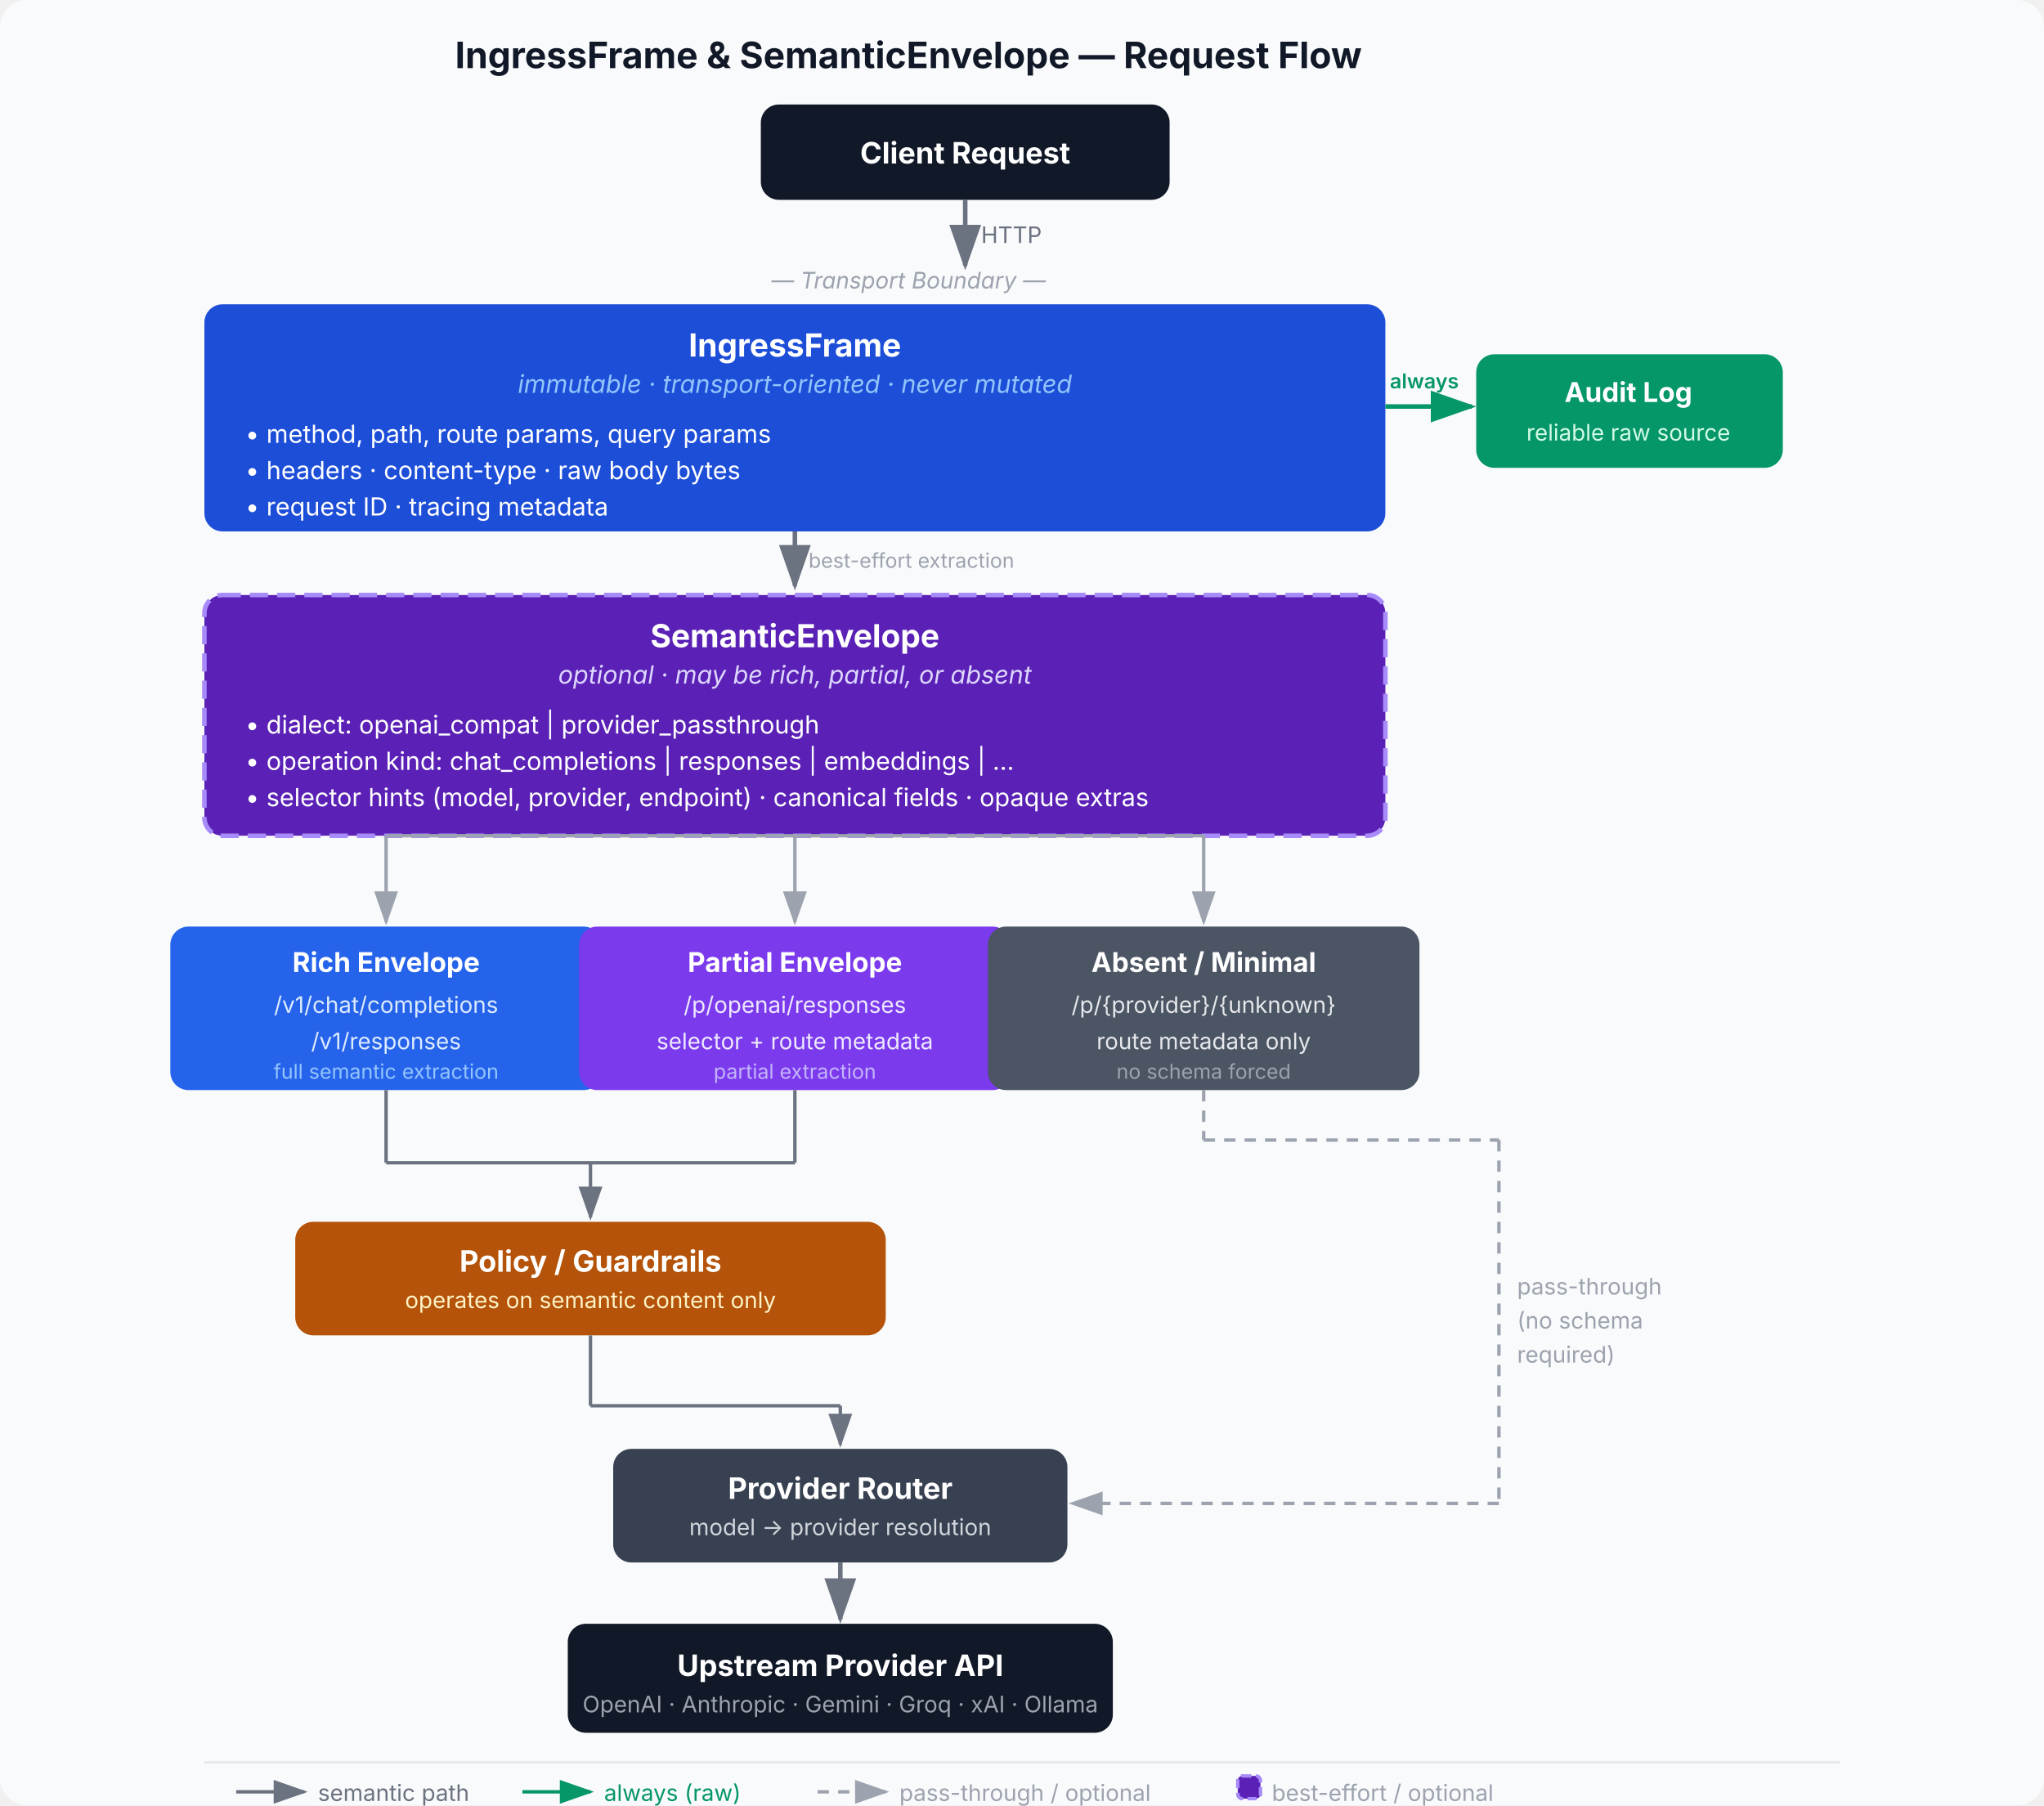
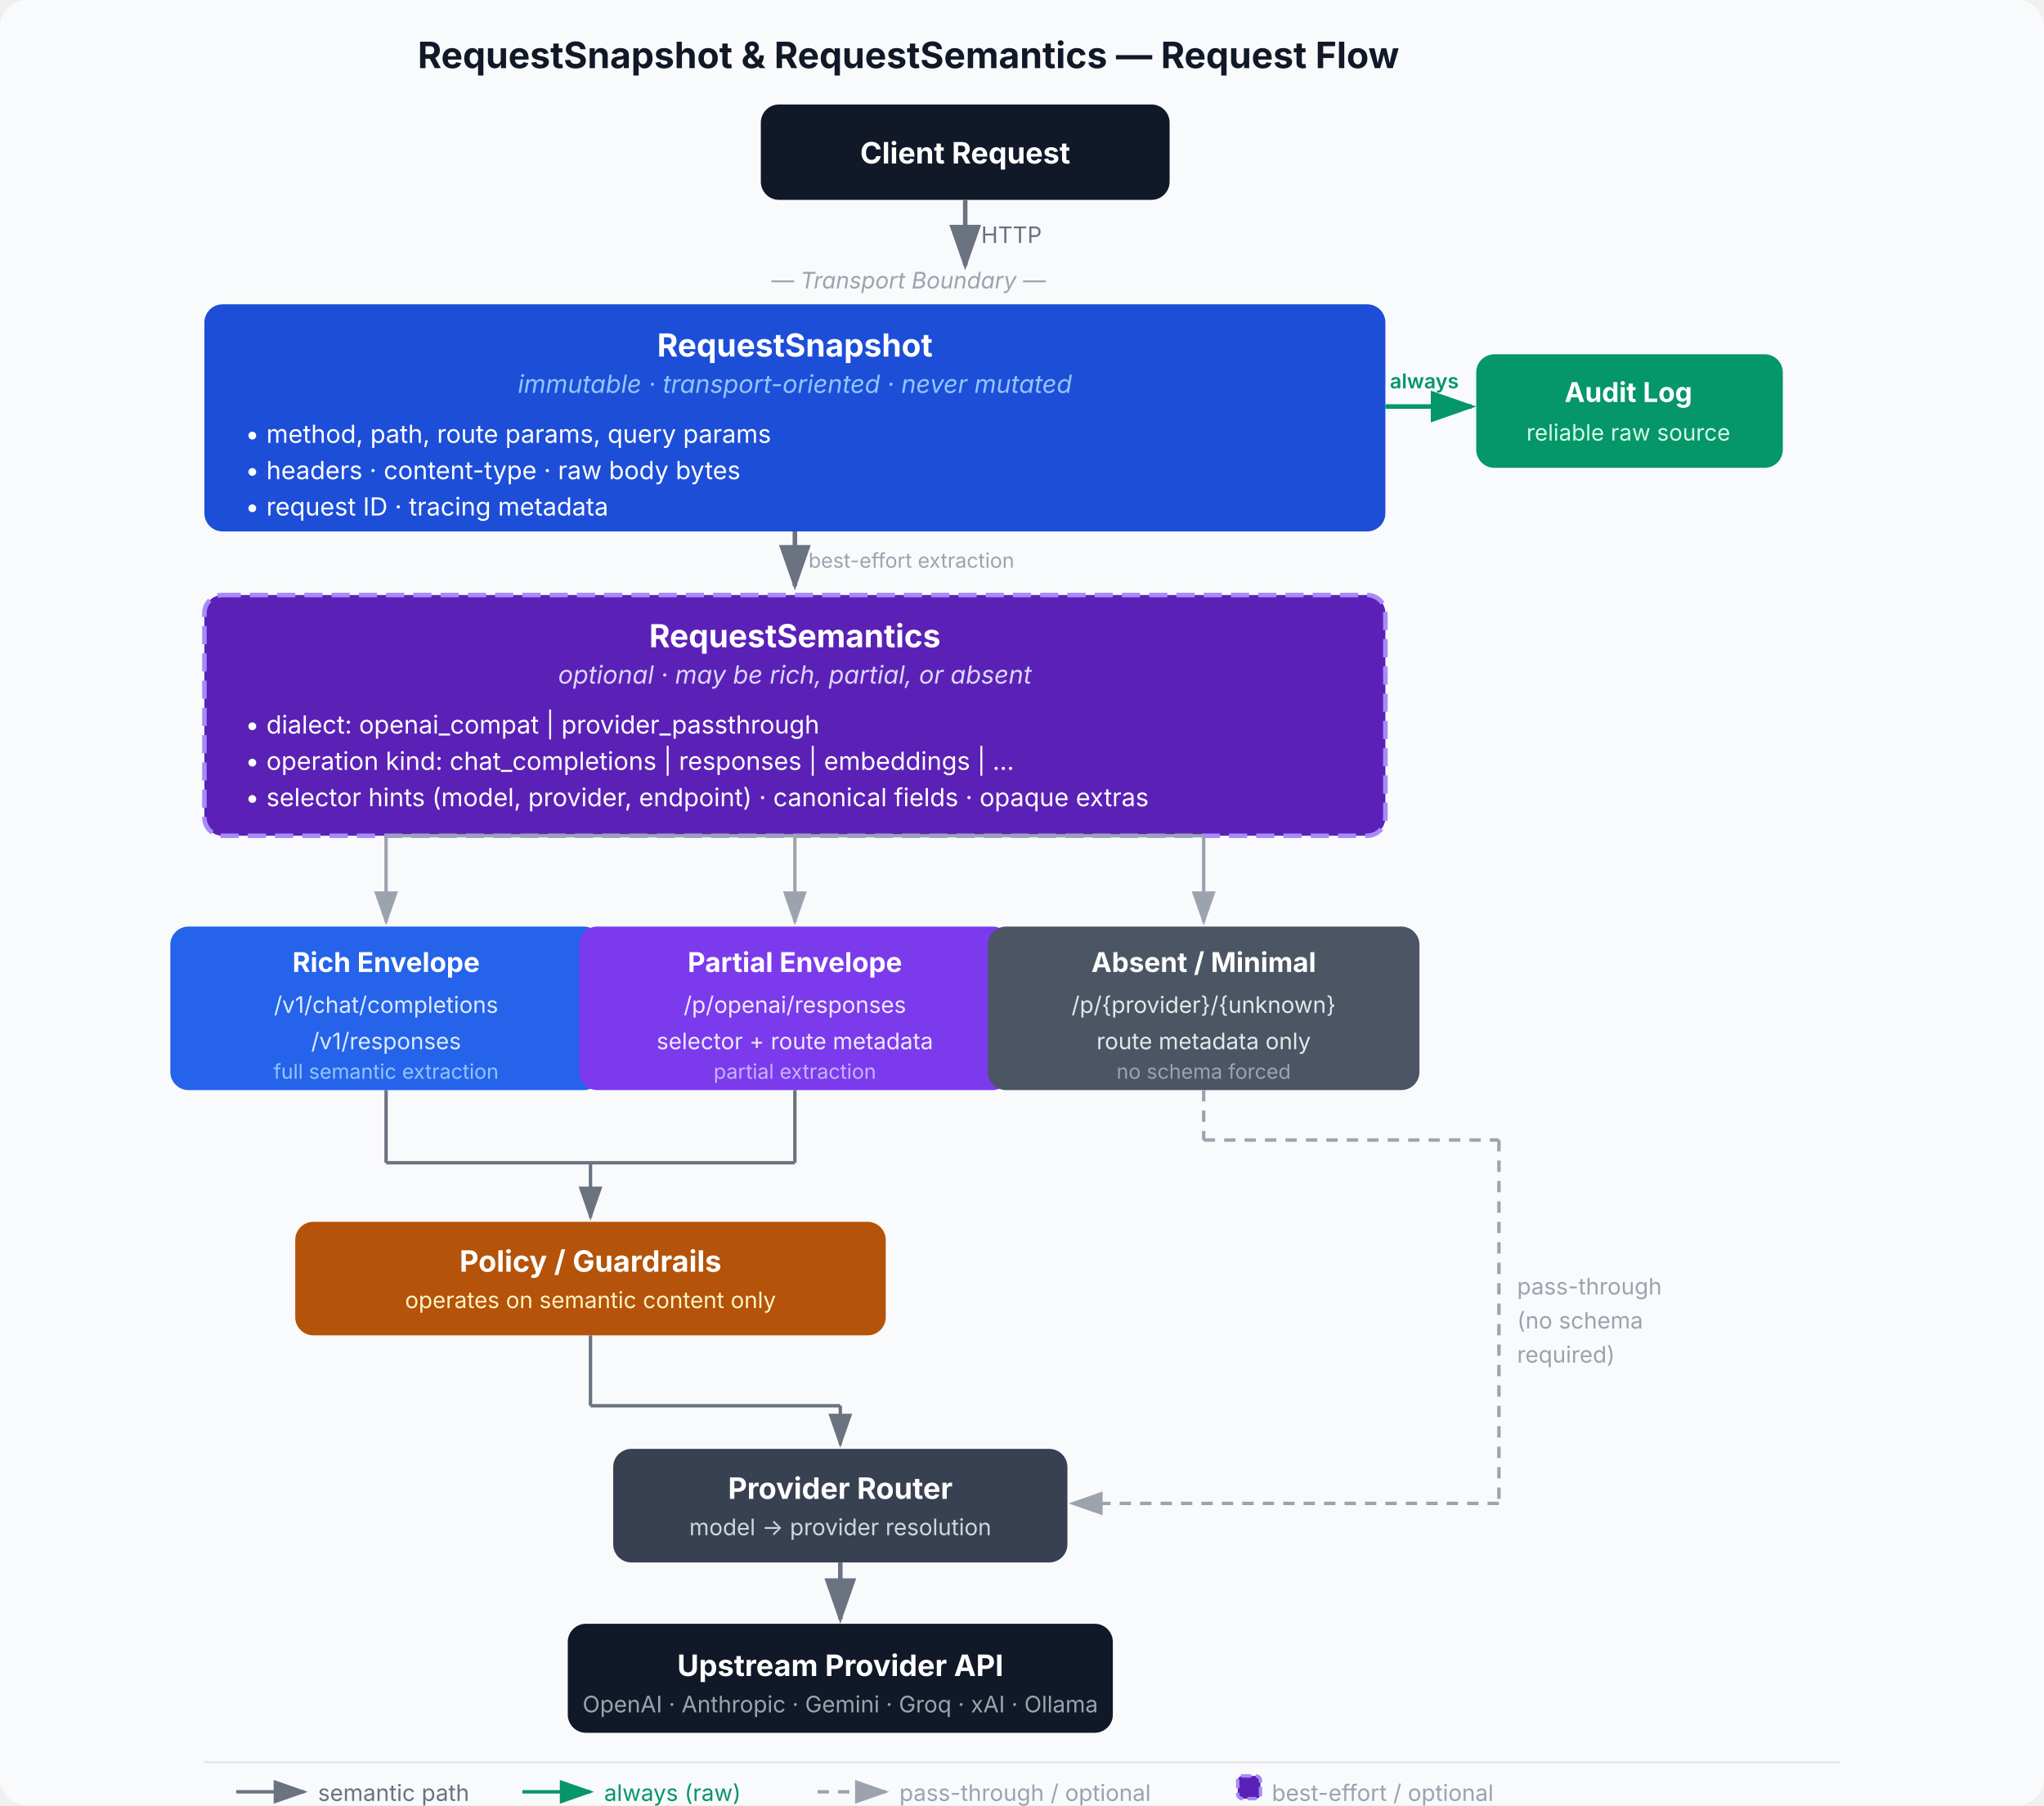
<svg xmlns="http://www.w3.org/2000/svg" width="900" height="795" viewBox="0 0 900 795" font-family="system-ui, -apple-system, 'Segoe UI', sans-serif">
  <defs>
    <marker id="arr" markerWidth="10" markerHeight="7" refX="9" refY="3.5" orient="auto">
      <polygon points="0 0, 10 3.5, 0 7" fill="#6b7280" />
    </marker>
    <marker id="arrG" markerWidth="10" markerHeight="7" refX="9" refY="3.5" orient="auto">
      <polygon points="0 0, 10 3.5, 0 7" fill="#059669" />
    </marker>
    <marker id="arrD" markerWidth="10" markerHeight="7" refX="9" refY="3.5" orient="auto">
      <polygon points="0 0, 10 3.5, 0 7" fill="#9ca3af" />
    </marker>
  </defs>
  <rect width="900" height="795" fill="#f9fafb" rx="12" />
-   <text x="400" y="30" text-anchor="middle" font-size="16" font-weight="700" fill="#111827">IngressFrame &amp; SemanticEnvelope — Request Flow</text>
+   <text x="400" y="30" text-anchor="middle" font-size="16" font-weight="700" fill="#111827">RequestSnapshot &amp; RequestSemantics — Request Flow</text>
  <rect x="335" y="46" width="180" height="42" rx="8" fill="#111827" />
  <text x="425" y="72" text-anchor="middle" font-size="13" font-weight="700" fill="white">Client Request</text>
  <line x1="425" y1="88" x2="425" y2="117" stroke="#6b7280" stroke-width="2" marker-end="url(#arr)" />
  <text x="432" y="107" font-size="10" fill="#6b7280">HTTP</text>
  <text x="400" y="127" text-anchor="middle" font-size="10" fill="#9ca3af" font-style="italic">— Transport Boundary —</text>
  <rect x="90" y="134" width="520" height="100" rx="8" fill="#1d4ed8" />
-   <text x="350" y="157" text-anchor="middle" font-size="14" font-weight="700" fill="white">IngressFrame</text>
+   <text x="350" y="157" text-anchor="middle" font-size="14" font-weight="700" fill="white">RequestSnapshot</text>
  <text x="350" y="173" text-anchor="middle" font-size="11" fill="#93c5fd" font-style="italic">immutable · transport-oriented · never mutated</text>
  <text x="108" y="195" font-size="11" fill="white">• method, path, route params, query params</text>
  <text x="108" y="211" font-size="11" fill="white">• headers · content-type · raw body bytes</text>
  <text x="108" y="227" font-size="11" fill="white">• request ID · tracing metadata</text>
  <line x1="610" y1="179" x2="648" y2="179" stroke="#059669" stroke-width="2" marker-end="url(#arrG)" />
  <text x="612" y="171" font-size="9" fill="#059669" font-weight="600">always</text>
  <rect x="650" y="156" width="135" height="50" rx="8" fill="#059669" />
  <text x="717" y="177" text-anchor="middle" font-size="12" font-weight="700" fill="white">Audit Log</text>
  <text x="717" y="194" text-anchor="middle" font-size="10" fill="#d1fae5">reliable raw source</text>
  <line x1="350" y1="234" x2="350" y2="258" stroke="#6b7280" stroke-width="2" marker-end="url(#arr)" />
  <text x="356" y="250" font-size="9" fill="#9ca3af">best-effort extraction</text>
  <rect x="90" y="262" width="520" height="106" rx="8" fill="#5b21b6" stroke="#a78bfa" stroke-width="2" stroke-dasharray="8,4" />
-   <text x="350" y="285" text-anchor="middle" font-size="14" font-weight="700" fill="white">SemanticEnvelope</text>
+   <text x="350" y="285" text-anchor="middle" font-size="14" font-weight="700" fill="white">RequestSemantics</text>
  <text x="350" y="301" text-anchor="middle" font-size="11" fill="#ddd6fe" font-style="italic">optional · may be rich, partial, or absent</text>
  <text x="108" y="323" font-size="11" fill="white">• dialect: openai_compat | provider_passthrough</text>
  <text x="108" y="339" font-size="11" fill="white">• operation kind: chat_completions | responses | embeddings | ...</text>
  <text x="108" y="355" font-size="11" fill="white">• selector hints (model, provider, endpoint) · canonical fields · opaque extras</text>
  <line x1="170" y1="368" x2="530" y2="368" stroke="#9ca3af" stroke-width="1.5" />
  <line x1="170" y1="368" x2="170" y2="406" stroke="#9ca3af" stroke-width="1.5" marker-end="url(#arrD)" />
  <line x1="350" y1="368" x2="350" y2="406" stroke="#9ca3af" stroke-width="1.5" marker-end="url(#arrD)" />
  <line x1="530" y1="368" x2="530" y2="406" stroke="#9ca3af" stroke-width="1.5" marker-end="url(#arrD)" />
  <rect x="75" y="408" width="190" height="72" rx="8" fill="#2563eb" />
  <text x="170" y="428" text-anchor="middle" font-size="12" font-weight="700" fill="white">Rich Envelope</text>
  <text x="170" y="446" text-anchor="middle" font-size="10" fill="#dbeafe">/v1/chat/completions</text>
  <text x="170" y="462" text-anchor="middle" font-size="10" fill="#dbeafe">/v1/responses</text>
  <text x="170" y="475" text-anchor="middle" font-size="9" fill="#93c5fd">full semantic extraction</text>
  <rect x="255" y="408" width="190" height="72" rx="8" fill="#7c3aed" />
  <text x="350" y="428" text-anchor="middle" font-size="12" font-weight="700" fill="white">Partial Envelope</text>
  <text x="350" y="446" text-anchor="middle" font-size="10" fill="#ede9fe">/p/openai/responses</text>
  <text x="350" y="462" text-anchor="middle" font-size="10" fill="#ede9fe">selector + route metadata</text>
  <text x="350" y="475" text-anchor="middle" font-size="9" fill="#c4b5fd">partial extraction</text>
  <rect x="435" y="408" width="190" height="72" rx="8" fill="#4b5563" />
  <text x="530" y="428" text-anchor="middle" font-size="12" font-weight="700" fill="white">Absent / Minimal</text>
  <text x="530" y="446" text-anchor="middle" font-size="10" fill="#e5e7eb">/p/{provider}/{unknown}</text>
  <text x="530" y="462" text-anchor="middle" font-size="10" fill="#e5e7eb">route metadata only</text>
  <text x="530" y="475" text-anchor="middle" font-size="9" fill="#9ca3af">no schema forced</text>
  <line x1="170" y1="480" x2="170" y2="512" stroke="#6b7280" stroke-width="1.5" />
  <line x1="350" y1="480" x2="350" y2="512" stroke="#6b7280" stroke-width="1.5" />
  <line x1="170" y1="512" x2="350" y2="512" stroke="#6b7280" stroke-width="1.5" />
  <line x1="260" y1="512" x2="260" y2="536" stroke="#6b7280" stroke-width="1.5" marker-end="url(#arr)" />
  <rect x="130" y="538" width="260" height="50" rx="8" fill="#b45309" />
  <text x="260" y="560" text-anchor="middle" font-size="13" font-weight="700" fill="white">Policy / Guardrails</text>
  <text x="260" y="576" text-anchor="middle" font-size="10" fill="#fef3c7">operates on semantic content only</text>
  <line x1="530" y1="480" x2="530" y2="502" stroke="#9ca3af" stroke-width="1.5" stroke-dasharray="5,4" />
  <line x1="530" y1="502" x2="660" y2="502" stroke="#9ca3af" stroke-width="1.5" stroke-dasharray="5,4" />
  <line x1="660" y1="502" x2="660" y2="662" stroke="#9ca3af" stroke-width="1.5" stroke-dasharray="5,4" />
  <line x1="660" y1="662" x2="472" y2="662" stroke="#9ca3af" stroke-width="1.5" stroke-dasharray="5,4" marker-end="url(#arrD)" />
  <text x="668" y="570" font-size="10" fill="#9ca3af">pass-through</text>
  <text x="668" y="585" font-size="10" fill="#9ca3af">(no schema</text>
  <text x="668" y="600" font-size="10" fill="#9ca3af">required)</text>
  <line x1="260" y1="588" x2="260" y2="619" stroke="#6b7280" stroke-width="1.5" />
  <line x1="260" y1="619" x2="370" y2="619" stroke="#6b7280" stroke-width="1.5" />
  <line x1="370" y1="619" x2="370" y2="636" stroke="#6b7280" stroke-width="1.5" marker-end="url(#arr)" />
  <rect x="270" y="638" width="200" height="50" rx="8" fill="#374151" />
  <text x="370" y="660" text-anchor="middle" font-size="13" font-weight="700" fill="white">Provider Router</text>
  <text x="370" y="676" text-anchor="middle" font-size="10" fill="#d1d5db">model → provider resolution</text>
  <line x1="370" y1="688" x2="370" y2="713" stroke="#6b7280" stroke-width="2" marker-end="url(#arr)" />
  <rect x="250" y="715" width="240" height="48" rx="8" fill="#111827" />
  <text x="370" y="738" text-anchor="middle" font-size="13" font-weight="700" fill="white">Upstream Provider API</text>
  <text x="370" y="754" text-anchor="middle" font-size="10" fill="#9ca3af">OpenAI · Anthropic · Gemini · Groq · xAI · Ollama</text>
  <line x1="90" y1="776" x2="810" y2="776" stroke="#e5e7eb" stroke-width="1" />
  <line x1="104" y1="789" x2="134" y2="789" stroke="#6b7280" stroke-width="1.5" marker-end="url(#arr)" />
  <text x="140" y="793" font-size="10" fill="#6b7280">semantic path</text>
  <line x1="230" y1="789" x2="260" y2="789" stroke="#059669" stroke-width="1.5" marker-end="url(#arrG)" />
  <text x="266" y="793" font-size="10" fill="#059669">always (raw)</text>
  <line x1="360" y1="789" x2="390" y2="789" stroke="#9ca3af" stroke-width="1.5" stroke-dasharray="5,4" marker-end="url(#arrD)" />
  <text x="396" y="793" font-size="10" fill="#9ca3af">pass-through / optional</text>
  <rect x="545" y="782" width="10" height="10" rx="2" fill="#5b21b6" stroke="#a78bfa" stroke-width="1.5" stroke-dasharray="4,2" />
  <text x="560" y="793" font-size="10" fill="#9ca3af">best-effort / optional</text>
</svg>
